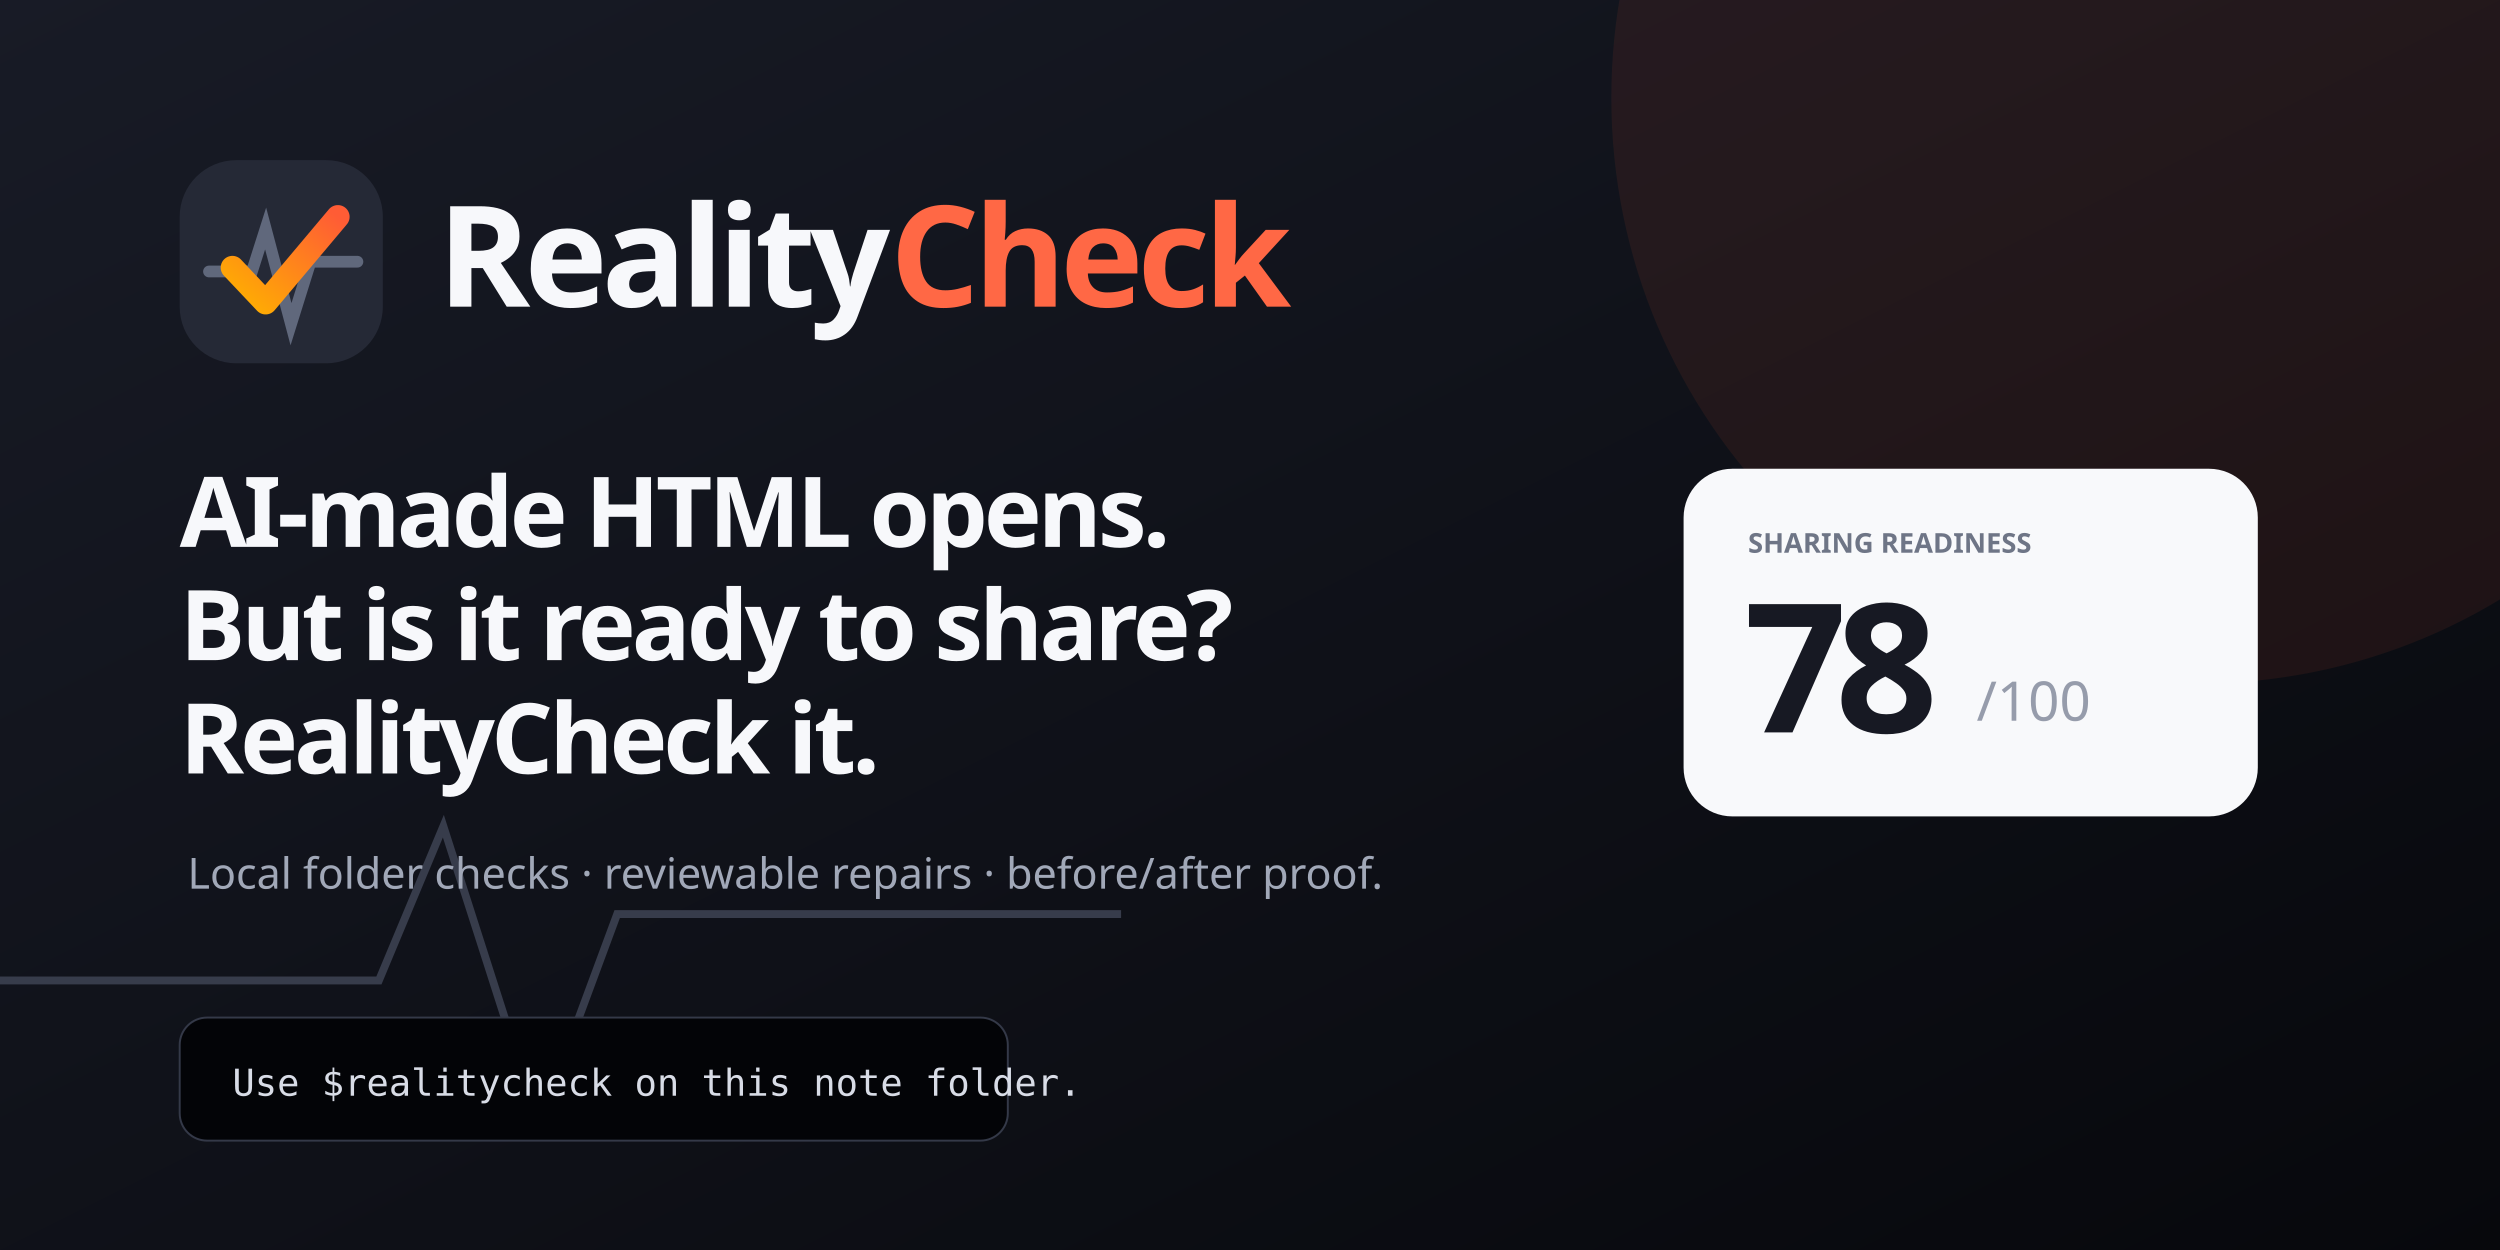
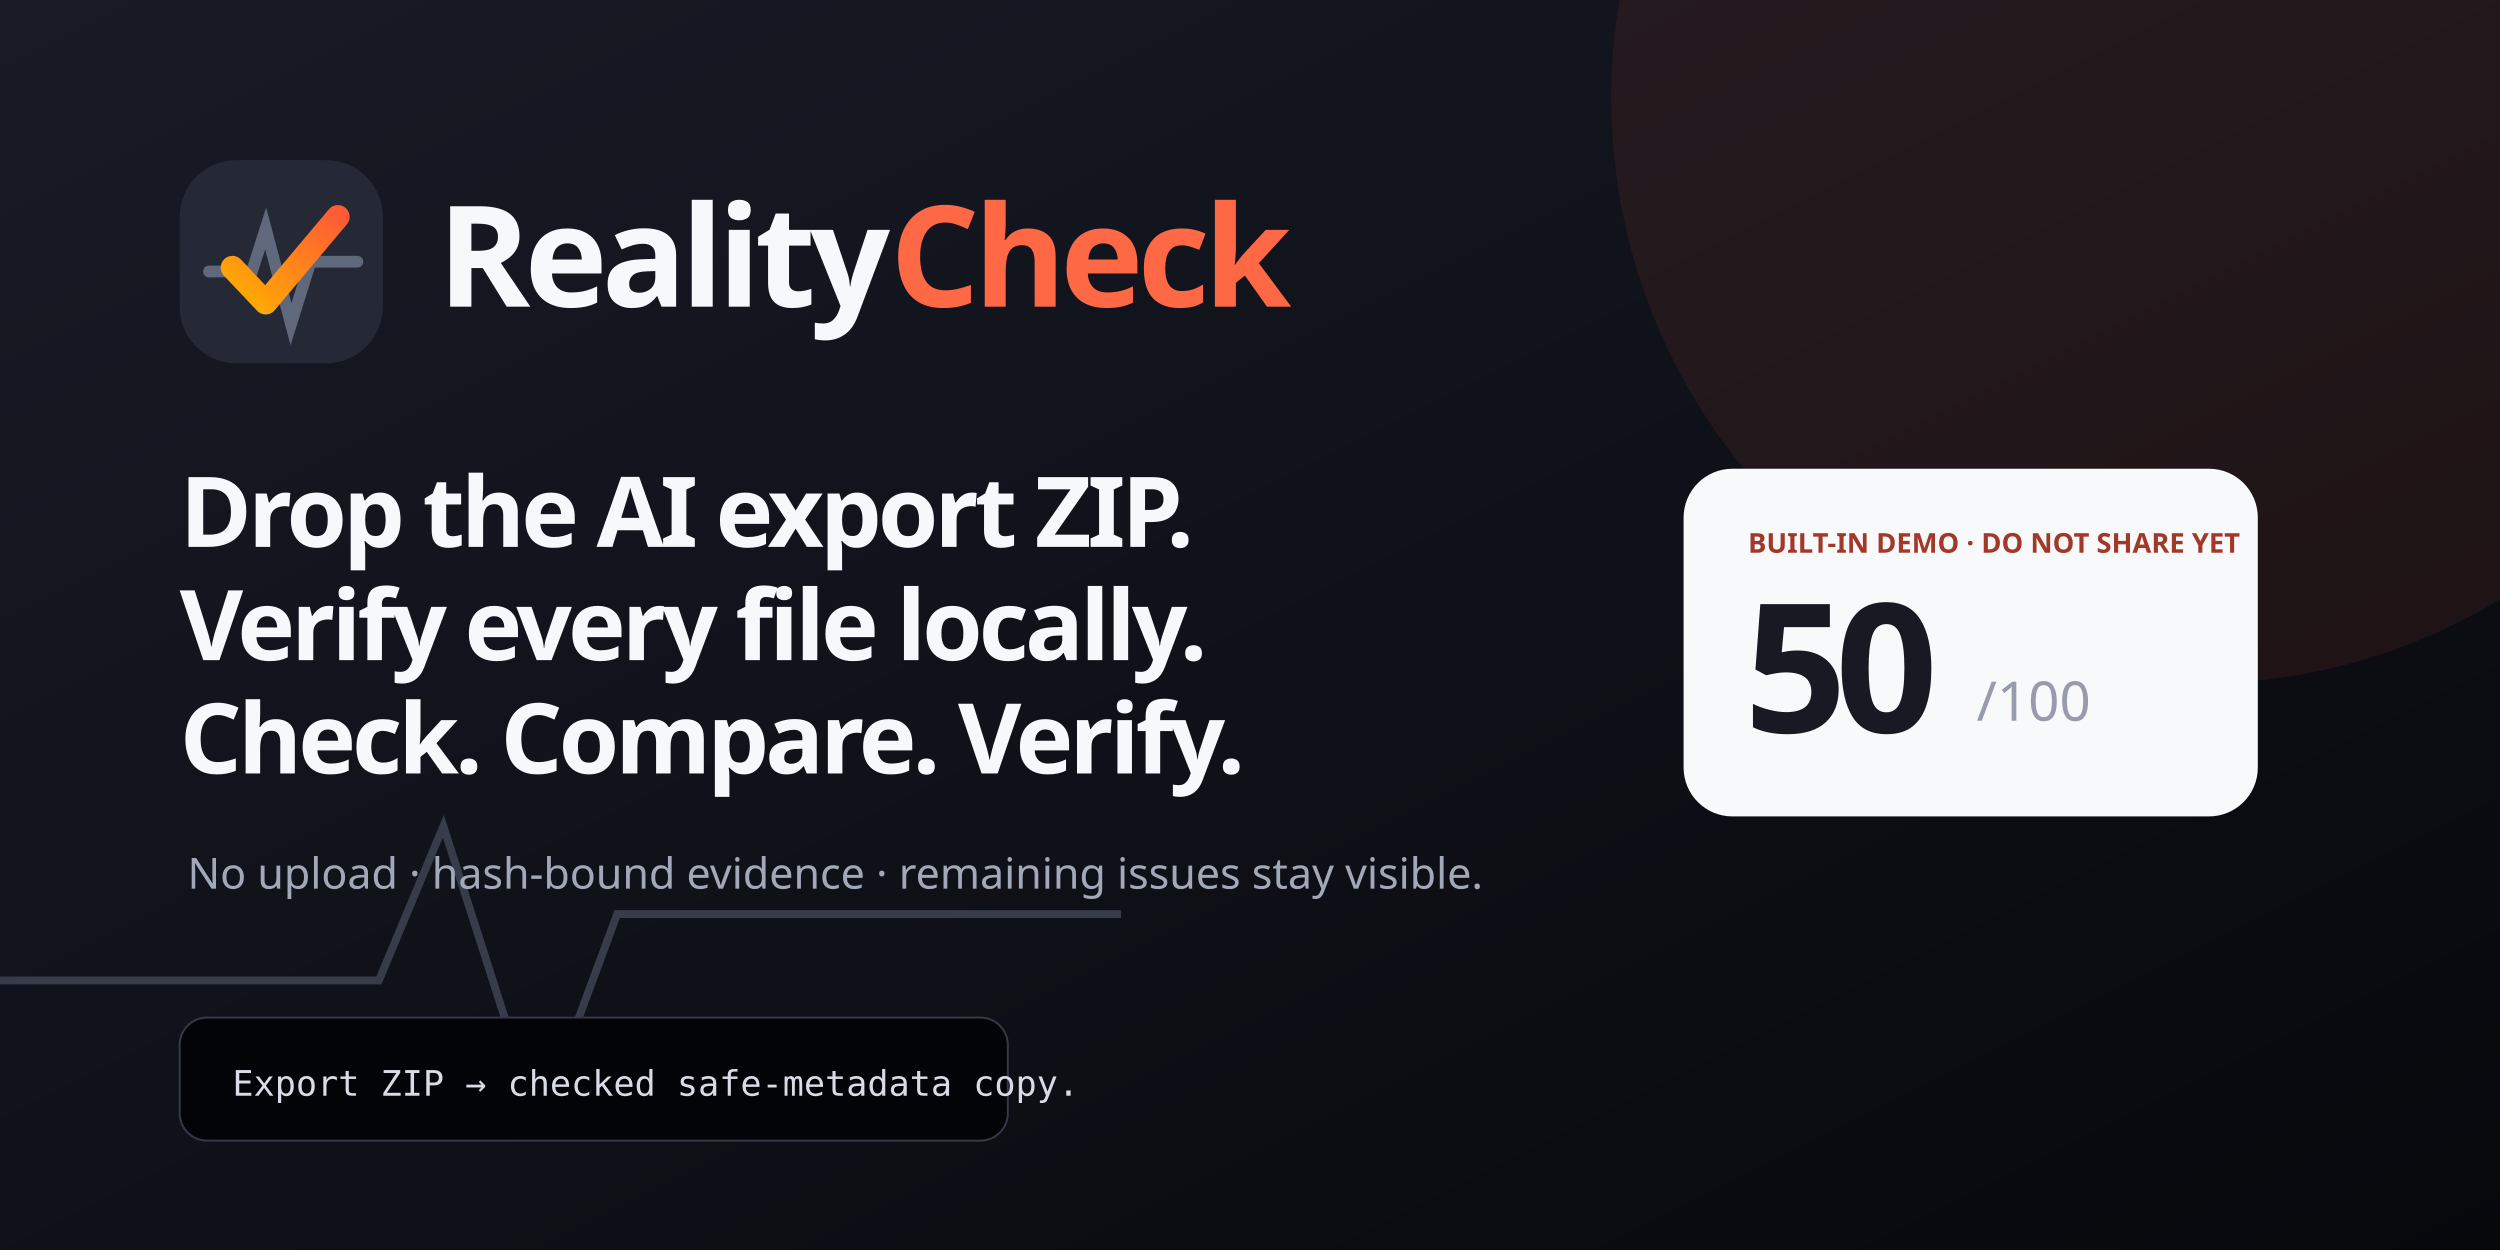
<svg xmlns="http://www.w3.org/2000/svg" viewBox="0 0 1280 640" role="img" aria-labelledby="title desc">
  <defs>
    <linearGradient id="bg" x1="0" y1="0" x2="1" y2="1">
      <stop stop-color="#181B26" />
      <stop offset="1" stop-color="#07080C" />
    </linearGradient>
    <linearGradient id="accent" x1="0" y1="1" x2="1" y2="0">
      <stop stop-color="#FFB000" />
      <stop offset="1" stop-color="#FF5C35" />
    </linearGradient>
  </defs>
  <rect width="1280" height="640" fill="url(#bg)" />
  <circle cx="1125" cy="50" r="300" fill="#FF5C35" opacity=".08" />
  <path d="M0 502h194l33-79 49 153 40-108h258" fill="none" stroke="#373C4B" stroke-width="4" />
  <g transform="translate(92 82)">
    <rect width="104" height="104" rx="29" fill="#252936" />
    <path d="M15 57h22l7-22 13 49 10-32h24" fill="none" stroke="#60687C" stroke-width="6" stroke-linecap="round" />
    <path d="m27 55 17 18 37-44" fill="none" stroke="url(#accent)" stroke-width="12" stroke-linecap="round" stroke-linejoin="round" />
  </g>
  <text x="224" y="157" fill="#F7F8FB" font-family="ui-sans-serif, system-ui, sans-serif" font-size="72" font-weight="780" letter-spacing="-3">Reality<tspan fill="#FF6845">Check</tspan>
  </text>
-   <text x="92" y="280" fill="#F7F8FB" font-family="ui-sans-serif, system-ui, sans-serif" font-size="50" font-weight="780" letter-spacing="-2">AI-made HTML opens.</text>
-   <text x="92" y="338" fill="#F7F8FB" font-family="ui-sans-serif, system-ui, sans-serif" font-size="50" font-weight="780" letter-spacing="-2">But is it ready to share?</text>
-   <text x="92" y="396" fill="#F7F8FB" font-family="ui-sans-serif, system-ui, sans-serif" font-size="50" font-weight="780" letter-spacing="-2">RealityCheck it.</text>
-   <text x="96" y="455" fill="#A1A8B8" font-family="ui-sans-serif, system-ui, sans-serif" font-size="22">Local folder checks · reviewable repairs · before/after proof.</text>
+   <text x="92" y="280" fill="#F7F8FB" font-family="ui-sans-serif, system-ui, sans-serif" font-size="50" font-weight="780" letter-spacing="-2">Drop the AI export ZIP.</text>
+   <text x="92" y="338" fill="#F7F8FB" font-family="ui-sans-serif, system-ui, sans-serif" font-size="50" font-weight="780" letter-spacing="-2">Verify every file locally.</text>
+   <text x="92" y="396" fill="#F7F8FB" font-family="ui-sans-serif, system-ui, sans-serif" font-size="50" font-weight="780" letter-spacing="-2">Check. Compare. Verify.</text>
+   <text x="96" y="455" fill="#A1A8B8" font-family="ui-sans-serif, system-ui, sans-serif" font-size="22">No upload · hash-bound evidence · remaining issues stay visible.</text>
  <rect x="862" y="240" width="294" height="178" rx="25" fill="#F8F9FB" />
-   <text x="895" y="283" fill="#6E7586" font-family="ui-sans-serif, system-ui, sans-serif" font-size="14" font-weight="800">SHARING READINESS</text>
-   <text x="893" y="375" fill="#171923" font-family="ui-sans-serif, system-ui, sans-serif" font-size="92" font-weight="820" letter-spacing="-6">78</text>
+   <text x="895" y="283" fill="#A23828" font-family="ui-sans-serif, system-ui, sans-serif" font-size="14" font-weight="800">BUILT-IN DEMO · DO NOT SHARE YET</text>
+   <text x="893" y="375" fill="#171923" font-family="ui-sans-serif, system-ui, sans-serif" font-size="92" font-weight="820" letter-spacing="-6">50</text>
  <text x="1012" y="369" fill="#969CAB" font-family="ui-sans-serif, system-ui, sans-serif" font-size="28">/100</text>
  <rect x="92" y="521" width="424" height="63" rx="14" fill="#030407" stroke="#343948" />
-   <text x="119" y="561" fill="#D8DCE6" font-family="ui-monospace, SFMono-Regular, Consolas, monospace" font-size="19">Use $realitycheck on this note folder.</text>
+   <text x="119" y="561" fill="#D8DCE6" font-family="ui-monospace, SFMono-Regular, Consolas, monospace" font-size="18">Export ZIP → checked safe-metadata copy.</text>
</svg>
